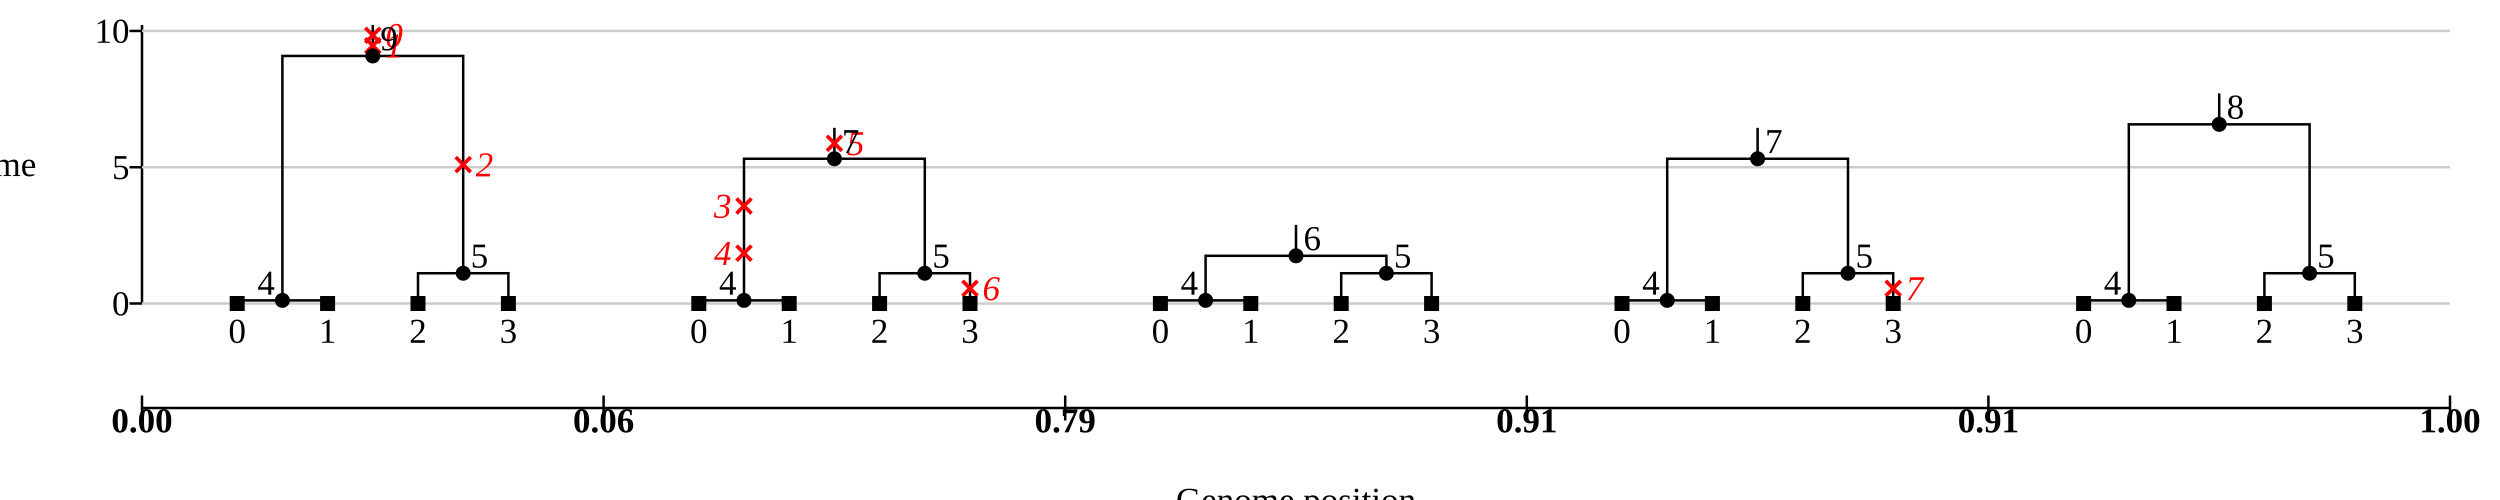
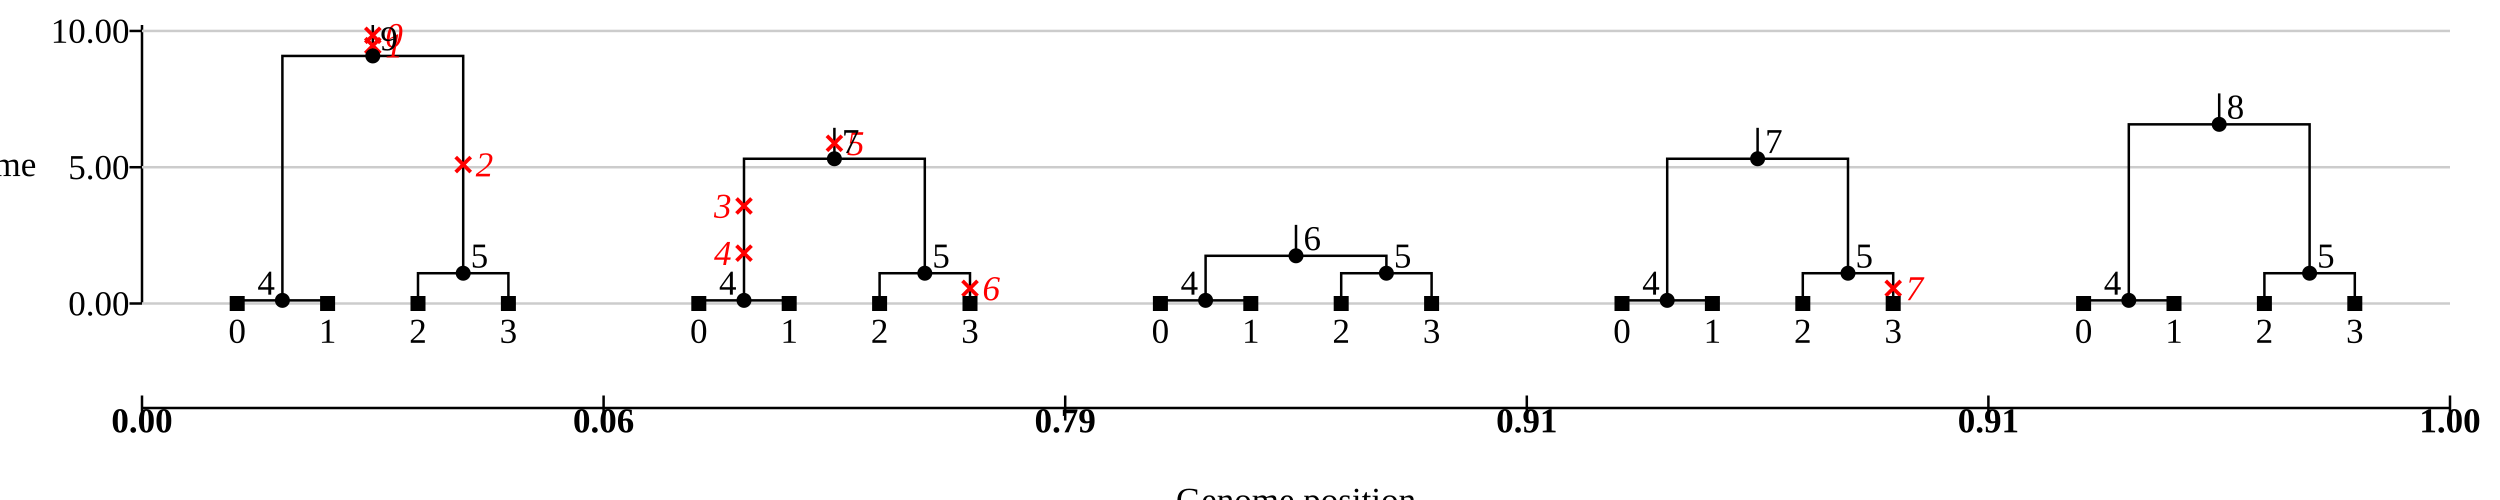
<svg xmlns="http://www.w3.org/2000/svg" baseProfile="full" height="200" version="1.1" width="1000">
  <defs>
    <style type="text/css">.background path {fill: #808080; fill-opacity:0}.background path:nth-child(odd) {fill-opacity:.1}.axes {font-size: 14px}.x-axis .tick .lab {font-weight: bold}.axes, .tree {font-size: 14px; text-anchor:middle}.y-axis line.grid {stroke: #FAFAFA}.y-axis &gt; .lab text {transform: translateX(0.8em) rotate(-90deg)}.x-axis .tick g {transform: translateY(0.9em)}.x-axis &gt; .lab text {transform: translateY(-0.8em)}.axes line, .edge {stroke:black; fill:none}.node &gt; .sym {fill: black; stroke: none}.site &gt; .sym {stroke: black}.mut text {fill: red; font-style: italic}.mut.extra text {fill: hotpink}.mut line {fill: none; stroke: none}.mut .sym {fill: none; stroke: red}.mut.extra .sym {stroke: hotpink}.node .mut .sym {stroke-width: 1.5px}.tree text, .tree-sequence text {dominant-baseline: central}.plotbox .lab.lft {text-anchor: end}.plotbox .lab.rgt {text-anchor: start}.y-axis line.grid {stroke: #CCCCCC}</style>
  </defs>
  <g class="tree-sequence">
    <g class="axes">
      <g class="x-axis">
        <g class="lab" transform="translate(518.4,200)">
          <text text-anchor="middle">Genome position</text>
        </g>
        <line x1="56.8" x2="980" y1="163.2" y2="163.2" />
        <g class="tick" transform="translate(56.8 163.2)">
          <line x1="0" x2="0" y1="-5" y2="5" />
          <g class="lab" transform="translate(0,5)">
            <text>0.00</text>
          </g>
        </g>
        <g class="tick" transform="translate(241.44 163.2)">
          <line x1="0" x2="0" y1="-5" y2="5" />
          <g class="lab" transform="translate(0,5)">
            <text>0.06</text>
          </g>
        </g>
        <g class="tick" transform="translate(426.08 163.2)">
          <line x1="0" x2="0" y1="-5" y2="5" />
          <g class="lab" transform="translate(0,5)">
            <text>0.79</text>
          </g>
        </g>
        <g class="tick" transform="translate(610.72 163.2)">
          <line x1="0" x2="0" y1="-5" y2="5" />
          <g class="lab" transform="translate(0,5)">
            <text>0.91</text>
          </g>
        </g>
        <g class="tick" transform="translate(795.36 163.2)">
          <line x1="0" x2="0" y1="-5" y2="5" />
          <g class="lab" transform="translate(0,5)">
            <text>0.91</text>
          </g>
        </g>
        <g class="tick" transform="translate(980 163.2)">
          <line x1="0" x2="0" y1="-5" y2="5" />
          <g class="lab" transform="translate(0,5)">
            <text>1.00</text>
          </g>
        </g>
      </g>
      <g class="y-axis">
        <g class="lab" transform="translate(0,65.7)">
          <text text-anchor="middle">Time</text>
        </g>
        <line x1="56.8" x2="56.8" y1="121.4" y2="10" />
        <g class="tick" transform="translate(56.8 121.4)">
          <line class="grid" x1="0" x2="923.2" y1="0" y2="0" />
          <line x1="0" x2="-5" y1="0" y2="0" />
          <g class="lab" transform="translate(-5,0)">
-             <text text-anchor="end">0</text>
+             <text text-anchor="end">0.00</text>
          </g>
        </g>
        <g class="tick" transform="translate(56.8 66.8909)">
          <line class="grid" x1="0" x2="923.2" y1="0" y2="0" />
          <line x1="0" x2="-5" y1="0" y2="0" />
          <g class="lab" transform="translate(-5,0)">
-             <text text-anchor="end">5</text>
+             <text text-anchor="end">5.00</text>
          </g>
        </g>
        <g class="tick" transform="translate(56.8 12.3817)">
          <line class="grid" x1="0" x2="923.2" y1="0" y2="0" />
          <line x1="0" x2="-5" y1="0" y2="0" />
          <g class="lab" transform="translate(-5,0)">
-             <text text-anchor="end">10</text>
+             <text text-anchor="end">10.00</text>
          </g>
        </g>
      </g>
    </g>
    <g class="plotbox trees">
      <g class="tree t0" transform="translate(56.8 0)">
        <g class="plotbox">
          <g class="m0 m1 node n9 p0 root s0" transform="translate(92.32 22.3778)">
            <g class="a9 node n4 p0" transform="translate(-36.16 97.7739)">
              <g class="a4 leaf node n0 p0 sample" transform="translate(-18.08 1.24828)">
                <path class="edge" d="M 0 0 V -1.248 H 18.08" />
                <rect class="sym" height="6" width="6" x="-3" y="-3" />
                <text class="lab" transform="translate(0 11)">0</text>
              </g>
              <g class="a4 leaf node n1 p0 sample" transform="translate(18.08 1.24828)">
                <path class="edge" d="M 0 0 V -1.248 H -18.08" />
                <rect class="sym" height="6" width="6" x="-3" y="-3" />
                <text class="lab" transform="translate(0 11)">1</text>
              </g>
              <path class="edge" d="M 0 0 V -97.774 H 36.16" />
              <circle class="sym" cx="0" cy="0" r="3" />
              <text class="lab lft" transform="translate(-3 -7.0)">4</text>
            </g>
            <g class="a9 m2 node n5 p0 s0" transform="translate(36.16 86.9138)">
              <g class="a5 leaf node n2 p0 sample" transform="translate(-18.08 12.1084)">
                <path class="edge" d="M 0 0 V -12.108 H 18.08" />
                <rect class="sym" height="6" width="6" x="-3" y="-3" />
                <text class="lab" transform="translate(0 11)">2</text>
              </g>
              <g class="a5 leaf node n3 p0 sample" transform="translate(18.08 12.1084)">
                <path class="edge" d="M 0 0 V -12.108 H -18.08" />
                <rect class="sym" height="6" width="6" x="-3" y="-3" />
                <text class="lab" transform="translate(0 11)">3</text>
              </g>
              <path class="edge" d="M 0 0 V -86.914 H -36.16" />
              <g class="mut m2 s0 unknown_time" transform="translate(0 -43.4569)">
                <line x1="0" x2="0" y1="0" y2="43.457" />
                <path class="sym" d="M -3,-3 l 6,6 M -3,3 l 6,-6" />
                <text class="lab rgt" transform="translate(5 0)">2</text>
              </g>
              <circle class="sym" cx="0" cy="0" r="3" />
              <text class="lab rgt" transform="translate(3 -7.0)">5</text>
            </g>
            <path class="edge" d="M 0 0 V -12.378 H 0" />
            <g class="mut m0 s0 unknown_time" transform="translate(0 -8.25185)">
              <line x1="0" x2="0" y1="0" y2="8.252" />
              <path class="sym" d="M -3,-3 l 6,6 M -3,3 l 6,-6" />
              <text class="lab rgt" transform="translate(5 0)">0</text>
            </g>
            <g class="mut m1 s0 unknown_time" transform="translate(0 -4.12593)">
              <line x1="0" x2="0" y1="0" y2="4.126" />
              <path class="sym" d="M -3,-3 l 6,6 M -3,3 l 6,-6" />
              <text class="lab rgt" transform="translate(5 0)">1</text>
            </g>
            <circle class="sym" cx="0" cy="0" r="3" />
            <text class="lab rgt" transform="translate(3 -7.0)">9</text>
          </g>
        </g>
      </g>
      <g class="tree t1" transform="translate(241.44 0)">
        <g class="plotbox">
          <g class="m5 node n7 p0 root s2" transform="translate(92.32 63.504)">
            <g class="a7 m3 m4 node n4 p0 s1" transform="translate(-36.16 56.6478)">
              <g class="a4 leaf node n0 p0 sample" transform="translate(-18.08 1.24828)">
                <path class="edge" d="M 0 0 V -1.248 H 18.08" />
                <rect class="sym" height="6" width="6" x="-3" y="-3" />
                <text class="lab" transform="translate(0 11)">0</text>
              </g>
              <g class="a4 leaf node n1 p0 sample" transform="translate(18.08 1.24828)">
                <path class="edge" d="M 0 0 V -1.248 H -18.08" />
                <rect class="sym" height="6" width="6" x="-3" y="-3" />
                <text class="lab" transform="translate(0 11)">1</text>
              </g>
              <path class="edge" d="M 0 0 V -56.648 H 36.16" />
              <g class="mut m3 s1 unknown_time" transform="translate(0 -37.7652)">
                <line x1="0" x2="0" y1="0" y2="37.765" />
                <path class="sym" d="M -3,-3 l 6,6 M -3,3 l 6,-6" />
                <text class="lab lft" transform="translate(-5 0)">3</text>
              </g>
              <g class="mut m4 s1 unknown_time" transform="translate(0 -18.8826)">
                <line x1="0" x2="0" y1="0" y2="18.883" />
                <path class="sym" d="M -3,-3 l 6,6 M -3,3 l 6,-6" />
                <text class="lab lft" transform="translate(-5 0)">4</text>
              </g>
              <circle class="sym" cx="0" cy="0" r="3" />
              <text class="lab lft" transform="translate(-3 -7.0)">4</text>
            </g>
            <g class="a7 node n5 p0" transform="translate(36.16 45.7876)">
              <g class="a5 leaf node n2 p0 sample" transform="translate(-18.08 12.1084)">
                <path class="edge" d="M 0 0 V -12.108 H 18.08" />
                <rect class="sym" height="6" width="6" x="-3" y="-3" />
                <text class="lab" transform="translate(0 11)">2</text>
              </g>
              <g class="a5 leaf m6 node n3 p0 s2 sample" transform="translate(18.08 12.1084)">
                <path class="edge" d="M 0 0 V -12.108 H -18.08" />
                <g class="mut m6 s2 unknown_time" transform="translate(0 -6.05422)">
                  <line x1="0" x2="0" y1="0" y2="6.054" />
                  <path class="sym" d="M -3,-3 l 6,6 M -3,3 l 6,-6" />
                  <text class="lab rgt" transform="translate(5 0)">6</text>
                </g>
                <rect class="sym" height="6" width="6" x="-3" y="-3" />
                <text class="lab" transform="translate(0 11)">3</text>
              </g>
              <path class="edge" d="M 0 0 V -45.788 H -36.16" />
              <circle class="sym" cx="0" cy="0" r="3" />
              <text class="lab rgt" transform="translate(3 -7.0)">5</text>
            </g>
            <path class="edge" d="M 0 0 V -12.378 H 0" />
            <g class="mut m5 s2 unknown_time" transform="translate(0 -6.18889)">
              <line x1="0" x2="0" y1="0" y2="6.189" />
              <path class="sym" d="M -3,-3 l 6,6 M -3,3 l 6,-6" />
              <text class="lab rgt" transform="translate(5 0)">5</text>
            </g>
            <circle class="sym" cx="0" cy="0" r="3" />
            <text class="lab rgt" transform="translate(3 -7.0)">7</text>
          </g>
        </g>
      </g>
      <g class="tree t2" transform="translate(426.08 0)">
        <g class="plotbox">
          <g class="node n6 p0 root" transform="translate(92.32 102.321)">
            <g class="a6 node n4 p0" transform="translate(-36.16 17.8305)">
              <g class="a4 leaf node n0 p0 sample" transform="translate(-18.08 1.24828)">
                <path class="edge" d="M 0 0 V -1.248 H 18.08" />
                <rect class="sym" height="6" width="6" x="-3" y="-3" />
                <text class="lab" transform="translate(0 11)">0</text>
              </g>
              <g class="a4 leaf node n1 p0 sample" transform="translate(18.08 1.24828)">
                <path class="edge" d="M 0 0 V -1.248 H -18.08" />
                <rect class="sym" height="6" width="6" x="-3" y="-3" />
                <text class="lab" transform="translate(0 11)">1</text>
              </g>
              <path class="edge" d="M 0 0 V -17.831 H 36.16" />
              <circle class="sym" cx="0" cy="0" r="3" />
              <text class="lab lft" transform="translate(-3 -7.0)">4</text>
            </g>
            <g class="a6 node n5 p0" transform="translate(36.16 6.97033)">
              <g class="a5 leaf node n2 p0 sample" transform="translate(-18.08 12.1084)">
                <path class="edge" d="M 0 0 V -12.108 H 18.08" />
                <rect class="sym" height="6" width="6" x="-3" y="-3" />
                <text class="lab" transform="translate(0 11)">2</text>
              </g>
              <g class="a5 leaf node n3 p0 sample" transform="translate(18.08 12.1084)">
                <path class="edge" d="M 0 0 V -12.108 H -18.08" />
                <rect class="sym" height="6" width="6" x="-3" y="-3" />
                <text class="lab" transform="translate(0 11)">3</text>
              </g>
              <path class="edge" d="M 0 0 V -6.97 H -36.16" />
              <circle class="sym" cx="0" cy="0" r="3" />
              <text class="lab rgt" transform="translate(3 -7.0)">5</text>
            </g>
            <path class="edge" d="M 0 0 V -12.378 H 0" />
            <circle class="sym" cx="0" cy="0" r="3" />
            <text class="lab rgt" transform="translate(3 -7.0)">6</text>
          </g>
        </g>
      </g>
      <g class="tree t3" transform="translate(610.72 0)">
        <g class="plotbox">
          <g class="node n7 p0 root" transform="translate(92.32 63.504)">
            <g class="a7 node n4 p0" transform="translate(-36.16 56.6478)">
              <g class="a4 leaf node n0 p0 sample" transform="translate(-18.08 1.24828)">
                <path class="edge" d="M 0 0 V -1.248 H 18.08" />
                <rect class="sym" height="6" width="6" x="-3" y="-3" />
                <text class="lab" transform="translate(0 11)">0</text>
              </g>
              <g class="a4 leaf node n1 p0 sample" transform="translate(18.08 1.24828)">
                <path class="edge" d="M 0 0 V -1.248 H -18.08" />
                <rect class="sym" height="6" width="6" x="-3" y="-3" />
                <text class="lab" transform="translate(0 11)">1</text>
              </g>
              <path class="edge" d="M 0 0 V -56.648 H 36.16" />
              <circle class="sym" cx="0" cy="0" r="3" />
              <text class="lab lft" transform="translate(-3 -7.0)">4</text>
            </g>
            <g class="a7 node n5 p0" transform="translate(36.16 45.7876)">
              <g class="a5 leaf node n2 p0 sample" transform="translate(-18.08 12.1084)">
                <path class="edge" d="M 0 0 V -12.108 H 18.08" />
                <rect class="sym" height="6" width="6" x="-3" y="-3" />
                <text class="lab" transform="translate(0 11)">2</text>
              </g>
              <g class="a5 leaf m7 node n3 p0 s4 sample" transform="translate(18.08 12.1084)">
                <path class="edge" d="M 0 0 V -12.108 H -18.08" />
                <g class="mut m7 s4 unknown_time" transform="translate(0 -6.05422)">
                  <line x1="0" x2="0" y1="0" y2="6.054" />
                  <path class="sym" d="M -3,-3 l 6,6 M -3,3 l 6,-6" />
                  <text class="lab rgt" transform="translate(5 0)">7</text>
                </g>
                <rect class="sym" height="6" width="6" x="-3" y="-3" />
                <text class="lab" transform="translate(0 11)">3</text>
              </g>
              <path class="edge" d="M 0 0 V -45.788 H -36.16" />
              <circle class="sym" cx="0" cy="0" r="3" />
              <text class="lab rgt" transform="translate(3 -7.0)">5</text>
            </g>
            <path class="edge" d="M 0 0 V -12.378 H 0" />
            <circle class="sym" cx="0" cy="0" r="3" />
            <text class="lab rgt" transform="translate(3 -7.0)">7</text>
          </g>
        </g>
      </g>
      <g class="tree t4" transform="translate(795.36 0)">
        <g class="plotbox">
          <g class="node n8 p0 root" transform="translate(92.32 49.7389)">
            <g class="a8 node n4 p0" transform="translate(-36.16 70.4129)">
              <g class="a4 leaf node n0 p0 sample" transform="translate(-18.08 1.24828)">
                <path class="edge" d="M 0 0 V -1.248 H 18.08" />
                <rect class="sym" height="6" width="6" x="-3" y="-3" />
                <text class="lab" transform="translate(0 11)">0</text>
              </g>
              <g class="a4 leaf node n1 p0 sample" transform="translate(18.08 1.24828)">
                <path class="edge" d="M 0 0 V -1.248 H -18.08" />
                <rect class="sym" height="6" width="6" x="-3" y="-3" />
                <text class="lab" transform="translate(0 11)">1</text>
              </g>
              <path class="edge" d="M 0 0 V -70.413 H 36.16" />
              <circle class="sym" cx="0" cy="0" r="3" />
              <text class="lab lft" transform="translate(-3 -7.0)">4</text>
            </g>
            <g class="a8 node n5 p0" transform="translate(36.16 59.5527)">
              <g class="a5 leaf node n2 p0 sample" transform="translate(-18.08 12.1084)">
                <path class="edge" d="M 0 0 V -12.108 H 18.08" />
                <rect class="sym" height="6" width="6" x="-3" y="-3" />
                <text class="lab" transform="translate(0 11)">2</text>
              </g>
              <g class="a5 leaf node n3 p0 sample" transform="translate(18.08 12.1084)">
                <path class="edge" d="M 0 0 V -12.108 H -18.08" />
                <rect class="sym" height="6" width="6" x="-3" y="-3" />
                <text class="lab" transform="translate(0 11)">3</text>
              </g>
              <path class="edge" d="M 0 0 V -59.553 H -36.16" />
              <circle class="sym" cx="0" cy="0" r="3" />
              <text class="lab rgt" transform="translate(3 -7.0)">5</text>
            </g>
            <path class="edge" d="M 0 0 V -12.378 H 0" />
            <circle class="sym" cx="0" cy="0" r="3" />
            <text class="lab rgt" transform="translate(3 -7.0)">8</text>
          </g>
        </g>
      </g>
    </g>
  </g>
</svg>
